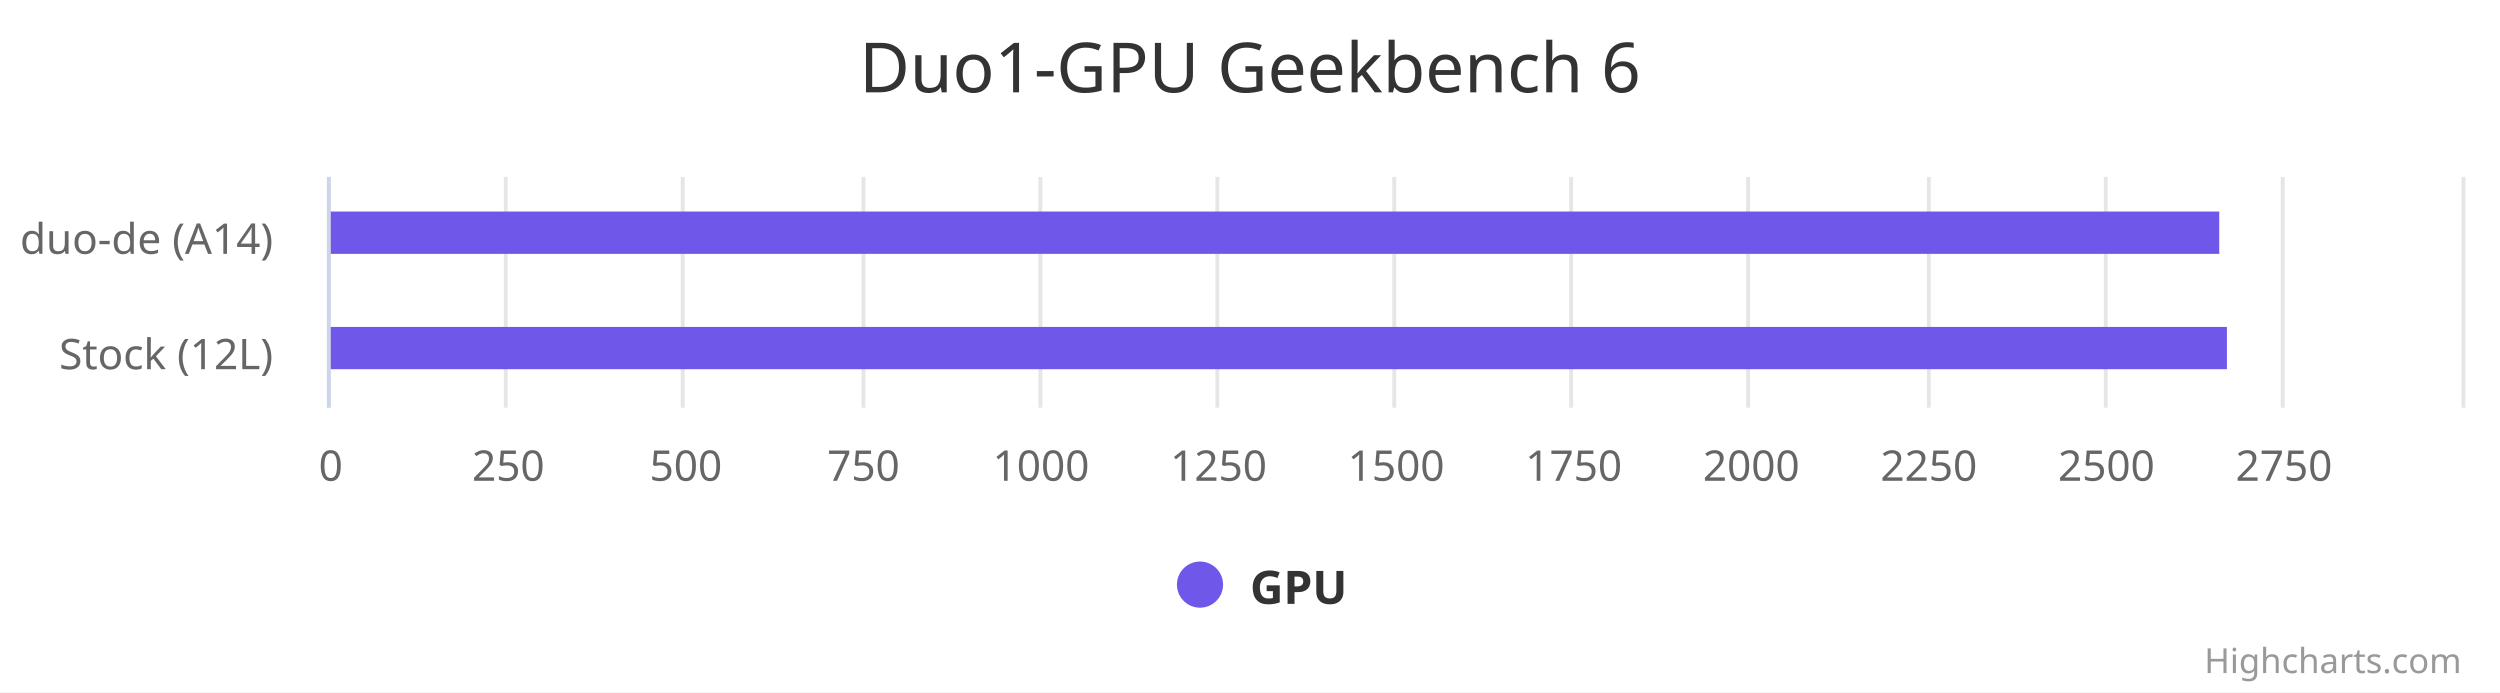
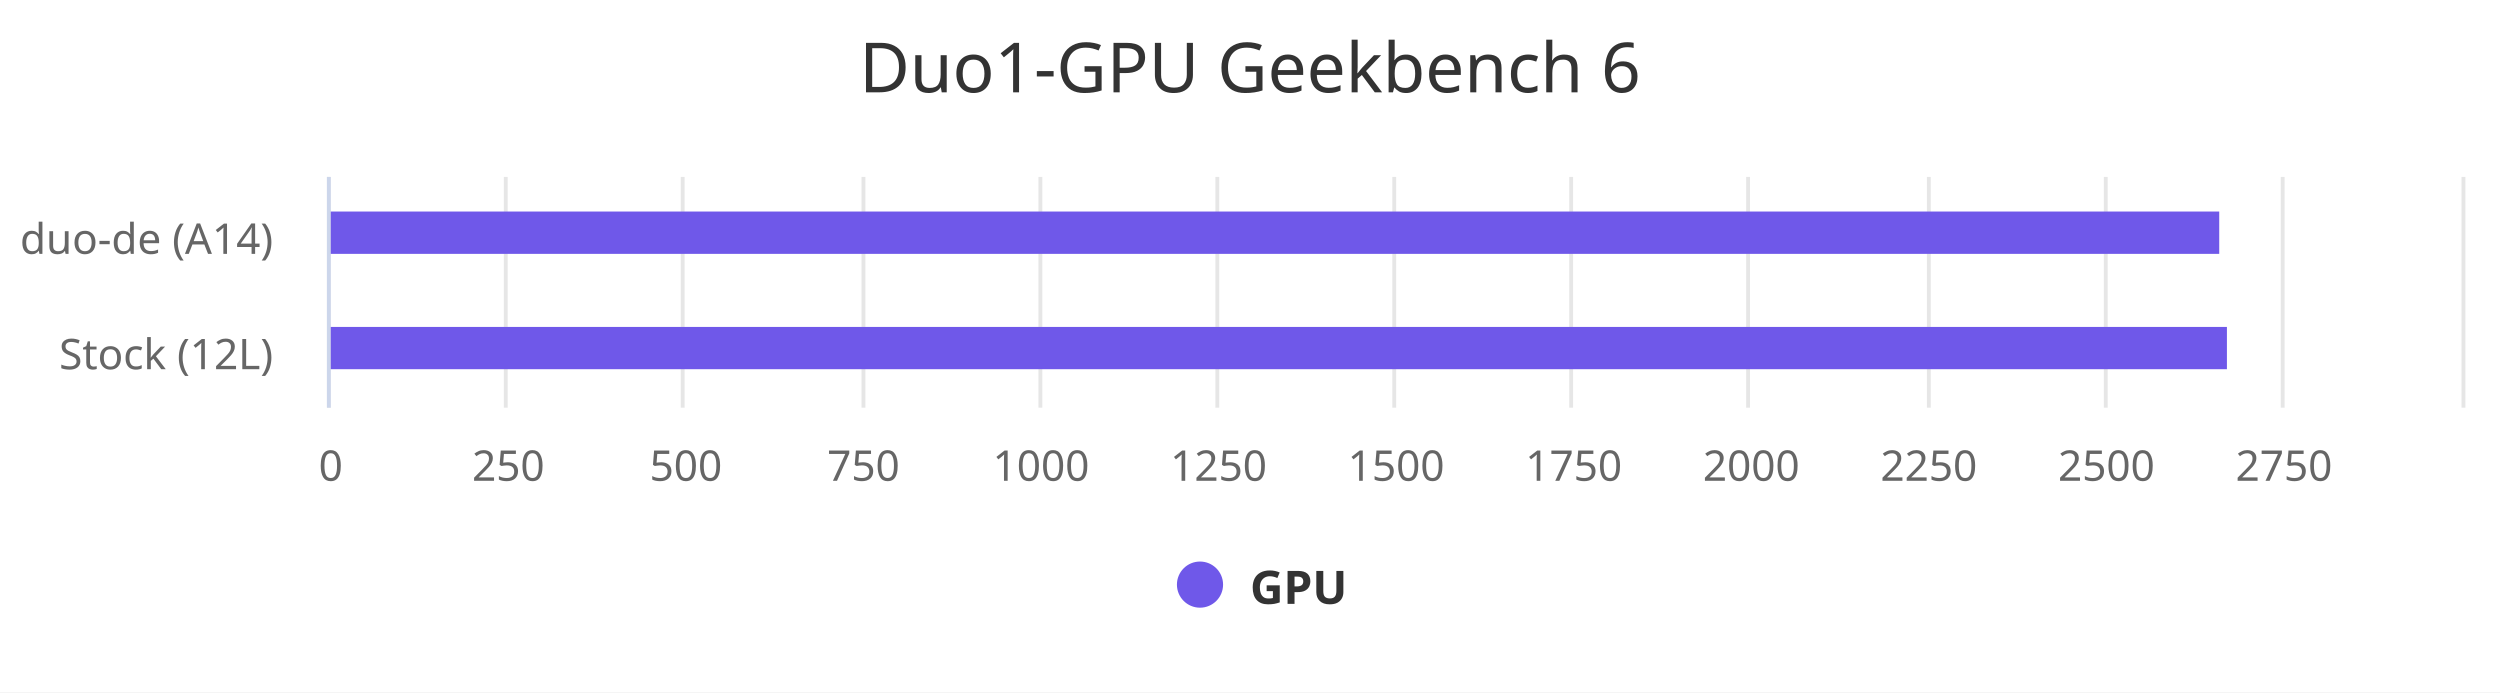
<svg xmlns="http://www.w3.org/2000/svg" aria-hidden="false" aria-label="Interactive chart" viewBox="0 0 650 180" height="180" width="650" style="font-family: &quot;PT Sans&quot;; font-size: 12px;" class="highcharts-root" version="1.1">
  <defs aria-hidden="true">
    <clipPath id="highcharts-3u2tokl-513-">
      <rect fill="none" height="554" width="60" y="0" x="0" />
    </clipPath>
    <clipPath id="highcharts-3u2tokl-516-">
      <rect fill="none" height="554" width="60" y="0" x="0" />
    </clipPath>
  </defs>
  <rect aria-hidden="true" ry="0" rx="0" height="180" width="650" y="0" x="0" class="highcharts-background" fill="#ffffff" />
  <rect aria-hidden="true" height="60" width="554" y="46" x="86" class="highcharts-plot-background" fill="none" />
  <g aria-hidden="true" data-z-index="0" class="highcharts-pane-group" />
  <g aria-hidden="true" data-z-index="1" class="highcharts-grid highcharts-xaxis-grid">
    <path opacity="1" d="M 86 76.5 L 640 76.5" class="highcharts-grid-line" data-z-index="1" stroke-dasharray="none" fill="none" />
    <path opacity="1" d="M 86 106.5 L 640 106.5" class="highcharts-grid-line" data-z-index="1" stroke-dasharray="none" fill="none" />
    <path opacity="1" d="M 86 46.5 L 640 46.5" class="highcharts-grid-line" data-z-index="1" stroke-dasharray="none" fill="none" />
  </g>
  <g aria-hidden="true" data-z-index="1" class="highcharts-grid highcharts-yaxis-grid">
    <path opacity="1" d="M 85.5 46 L 85.5 106" class="highcharts-grid-line" data-z-index="1" stroke-dasharray="none" stroke-width="1" stroke="#e6e6e6" fill="none" />
    <path opacity="1" d="M 131.5 46 L 131.5 106" class="highcharts-grid-line" data-z-index="1" stroke-dasharray="none" stroke-width="1" stroke="#e6e6e6" fill="none" />
    <path opacity="1" d="M 177.5 46 L 177.5 106" class="highcharts-grid-line" data-z-index="1" stroke-dasharray="none" stroke-width="1" stroke="#e6e6e6" fill="none" />
    <path opacity="1" d="M 224.5 46 L 224.5 106" class="highcharts-grid-line" data-z-index="1" stroke-dasharray="none" stroke-width="1" stroke="#e6e6e6" fill="none" />
    <path opacity="1" d="M 270.5 46 L 270.5 106" class="highcharts-grid-line" data-z-index="1" stroke-dasharray="none" stroke-width="1" stroke="#e6e6e6" fill="none" />
    <path opacity="1" d="M 316.5 46 L 316.5 106" class="highcharts-grid-line" data-z-index="1" stroke-dasharray="none" stroke-width="1" stroke="#e6e6e6" fill="none" />
    <path opacity="1" d="M 362.5 46 L 362.5 106" class="highcharts-grid-line" data-z-index="1" stroke-dasharray="none" stroke-width="1" stroke="#e6e6e6" fill="none" />
    <path opacity="1" d="M 408.5 46 L 408.5 106" class="highcharts-grid-line" data-z-index="1" stroke-dasharray="none" stroke-width="1" stroke="#e6e6e6" fill="none" />
    <path opacity="1" d="M 454.5 46 L 454.5 106" class="highcharts-grid-line" data-z-index="1" stroke-dasharray="none" stroke-width="1" stroke="#e6e6e6" fill="none" />
    <path opacity="1" d="M 501.5 46 L 501.5 106" class="highcharts-grid-line" data-z-index="1" stroke-dasharray="none" stroke-width="1" stroke="#e6e6e6" fill="none" />
    <path opacity="1" d="M 547.5 46 L 547.5 106" class="highcharts-grid-line" data-z-index="1" stroke-dasharray="none" stroke-width="1" stroke="#e6e6e6" fill="none" />
    <path opacity="1" d="M 593.5 46 L 593.5 106" class="highcharts-grid-line" data-z-index="1" stroke-dasharray="none" stroke-width="1" stroke="#e6e6e6" fill="none" />
    <path opacity="1" d="M 640.5 46 L 640.5 106" class="highcharts-grid-line" data-z-index="1" stroke-dasharray="none" stroke-width="1" stroke="#e6e6e6" fill="none" />
  </g>
  <rect aria-hidden="true" height="60" width="554" y="46" x="86" data-z-index="1" class="highcharts-plot-border" fill="none" />
  <g aria-hidden="true" data-z-index="2" class="highcharts-axis highcharts-xaxis">
    <path d="M 85.5 46 L 85.5 106" data-z-index="7" stroke-width="1" stroke="#ccd6eb" class="highcharts-axis-line" fill="none" />
  </g>
  <g aria-hidden="true" data-z-index="2" class="highcharts-axis highcharts-yaxis">
    <path d="M 86 106 L 640 106" data-z-index="7" class="highcharts-axis-line" fill="none" />
  </g>
  <g aria-hidden="false" data-z-index="3" class="highcharts-series-group">
    <g aria-hidden="false" clip-path="url(#highcharts-3u2tokl-516-)" transform="translate(640,106) rotate(90) scale(-1,1) scale(1 1)" opacity="1" data-z-index="0.1" class="highcharts-series highcharts-series-0 highcharts-bar-series">
      <rect style="outline: none;" aria-label="duo-de (A14), 2,662. GPU." role="img" tabindex="-1" class="highcharts-point" opacity="1" fill="#6f58e9" height="492" width="11" y="63" x="40" />
      <rect style="outline: none;" aria-label="Stock (12L), 2,673. GPU." role="img" tabindex="-1" class="highcharts-point" opacity="1" fill="#6f58e9" height="494" width="11" y="61" x="10" />
    </g>
    <g aria-hidden="true" clip-path="none" transform="translate(640,106) rotate(90) scale(-1,1) scale(1 1)" opacity="1" data-z-index="0.1" class="highcharts-markers highcharts-series-0 highcharts-bar-series" />
  </g>
  <text aria-hidden="true" y="24" style="color: rgb(51, 51, 51); font-size: 18px; fill: rgb(51, 51, 51);" data-z-index="4" class="highcharts-title" text-anchor="middle" x="325">Duo1-GPU Geekbench 6</text>
  <text aria-hidden="true" y="45" style="color: rgb(102, 102, 102); fill: rgb(102, 102, 102);" data-z-index="4" class="highcharts-subtitle" text-anchor="middle" x="325" />
  <text aria-hidden="true" y="177" style="color: rgb(102, 102, 102); fill: rgb(102, 102, 102);" data-z-index="4" class="highcharts-caption" text-anchor="start" x="10" />
  <g aria-hidden="true" transform="translate(296,139)" data-z-index="7" class="highcharts-legend highcharts-no-tooltip">
    <rect height="26" width="58" y="0" x="0" ry="0" rx="0" class="highcharts-legend-box" fill="none" />
    <g data-z-index="1">
      <g>
        <g transform="translate(8,3)" data-z-index="1" class="highcharts-legend-item highcharts-bar-series highcharts-color-undefined highcharts-series-0">
          <text style="color: rgb(51, 51, 51); cursor: pointer; font-size: 12px; font-weight: bold; fill: rgb(51, 51, 51);" y="15" data-z-index="2" text-anchor="start" x="21">GPU</text>
          <rect data-z-index="3" class="highcharts-point" ry="6" rx="6" fill="#6f58e9" height="12" width="12" y="4" x="2" />
        </g>
      </g>
    </g>
  </g>
  <g aria-hidden="true" data-z-index="7" class="highcharts-axis-labels highcharts-xaxis-labels">
    <text opacity="1" y="66" style="color: rgb(102, 102, 102); cursor: default; font-size: 11px; fill: rgb(102, 102, 102);" transform="translate(0,0)" text-anchor="end" x="71">duo-de (A14)</text>
    <text opacity="1" y="96" style="color: rgb(102, 102, 102); cursor: default; font-size: 11px; fill: rgb(102, 102, 102);" transform="translate(0,0)" text-anchor="end" x="71">Stock (12L)</text>
  </g>
  <g aria-hidden="true" data-z-index="7" class="highcharts-axis-labels highcharts-yaxis-labels">
    <text opacity="1" y="125" style="color: rgb(102, 102, 102); cursor: default; font-size: 11px; fill: rgb(102, 102, 102);" transform="translate(0,0)" text-anchor="middle" x="86">0</text>
    <text opacity="1" y="125" style="color: rgb(102, 102, 102); cursor: default; font-size: 11px; fill: rgb(102, 102, 102);" transform="translate(0,0)" text-anchor="middle" x="132.167">250</text>
    <text opacity="1" y="125" style="color: rgb(102, 102, 102); cursor: default; font-size: 11px; fill: rgb(102, 102, 102);" transform="translate(0,0)" text-anchor="middle" x="178.333">500</text>
    <text opacity="1" y="125" style="color: rgb(102, 102, 102); cursor: default; font-size: 11px; fill: rgb(102, 102, 102);" transform="translate(0,0)" text-anchor="middle" x="224.5">750</text>
    <text opacity="1" y="125" style="color: rgb(102, 102, 102); cursor: default; font-size: 11px; fill: rgb(102, 102, 102);" transform="translate(0,0)" text-anchor="middle" x="270.667">1000</text>
    <text opacity="1" y="125" style="color: rgb(102, 102, 102); cursor: default; font-size: 11px; fill: rgb(102, 102, 102);" transform="translate(0,0)" text-anchor="middle" x="316.833">1250</text>
    <text opacity="1" y="125" style="color: rgb(102, 102, 102); cursor: default; font-size: 11px; fill: rgb(102, 102, 102);" transform="translate(0,0)" text-anchor="middle" x="363">1500</text>
    <text opacity="1" y="125" style="color: rgb(102, 102, 102); cursor: default; font-size: 11px; fill: rgb(102, 102, 102);" transform="translate(0,0)" text-anchor="middle" x="409.167">1750</text>
    <text opacity="1" y="125" style="color: rgb(102, 102, 102); cursor: default; font-size: 11px; fill: rgb(102, 102, 102);" transform="translate(0,0)" text-anchor="middle" x="455.333">2000</text>
    <text opacity="1" y="125" style="color: rgb(102, 102, 102); cursor: default; font-size: 11px; fill: rgb(102, 102, 102);" transform="translate(0,0)" text-anchor="middle" x="501.5">2250</text>
    <text opacity="1" y="125" style="color: rgb(102, 102, 102); cursor: default; font-size: 11px; fill: rgb(102, 102, 102);" transform="translate(0,0)" text-anchor="middle" x="547.667">2500</text>
    <text opacity="1" y="125" style="color: rgb(102, 102, 102); cursor: default; font-size: 11px; fill: rgb(102, 102, 102);" transform="translate(0,0)" text-anchor="middle" x="593.833">2750</text>
    <text opacity="1" y="125" style="color: rgb(102, 102, 102); cursor: default; font-size: 11px; fill: rgb(102, 102, 102);" transform="translate(0,0)" text-anchor="middle" x="628.458" />
  </g>
-   <text aria-hidden="false" aria-label="Chart credits: Highcharts.com" style="cursor: pointer; color: rgb(153, 153, 153); font-size: 9px; fill: rgb(153, 153, 153);" y="175" data-z-index="8" text-anchor="end" class="highcharts-credits" x="640">Highcharts.com</text>
+   <text aria-hidden="false" aria-label="Chart credits: Highcharts.com" style="cursor: pointer; color: rgb(153, 153, 153); font-size: 9px; fill: rgb(153, 153, 153);" y="175" data-z-index="8" text-anchor="end" class="highcharts-credits" x="640"> </text>
</svg>
